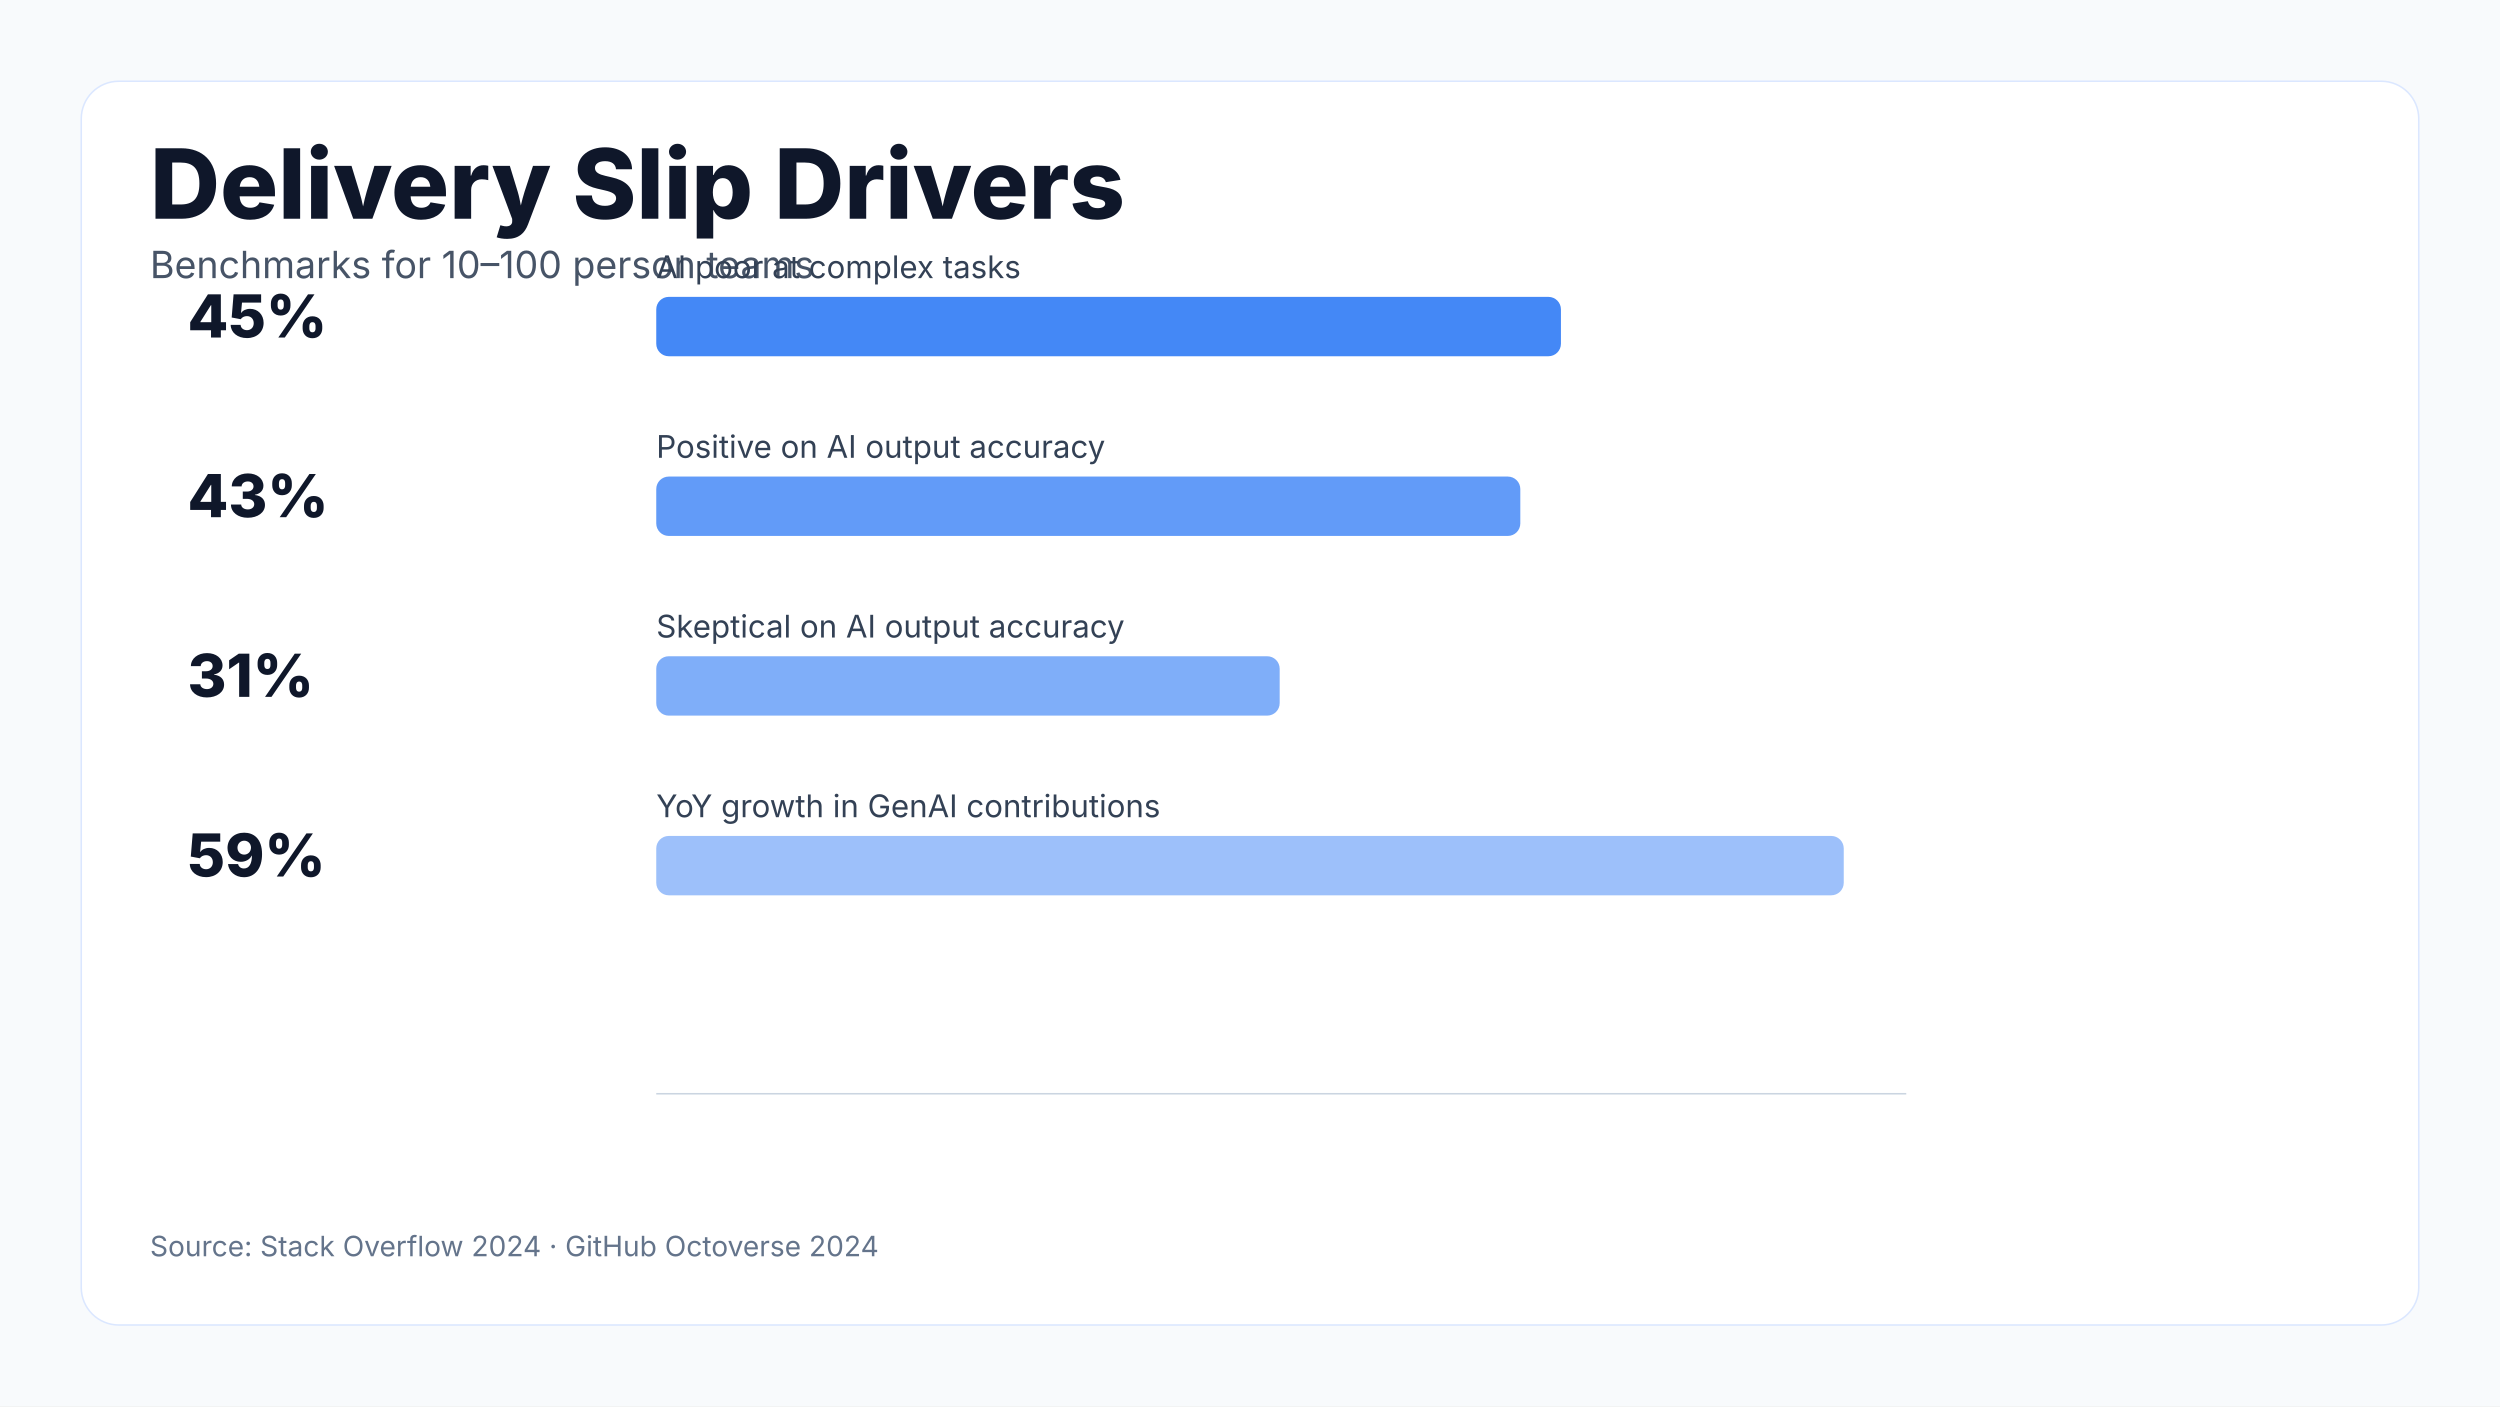
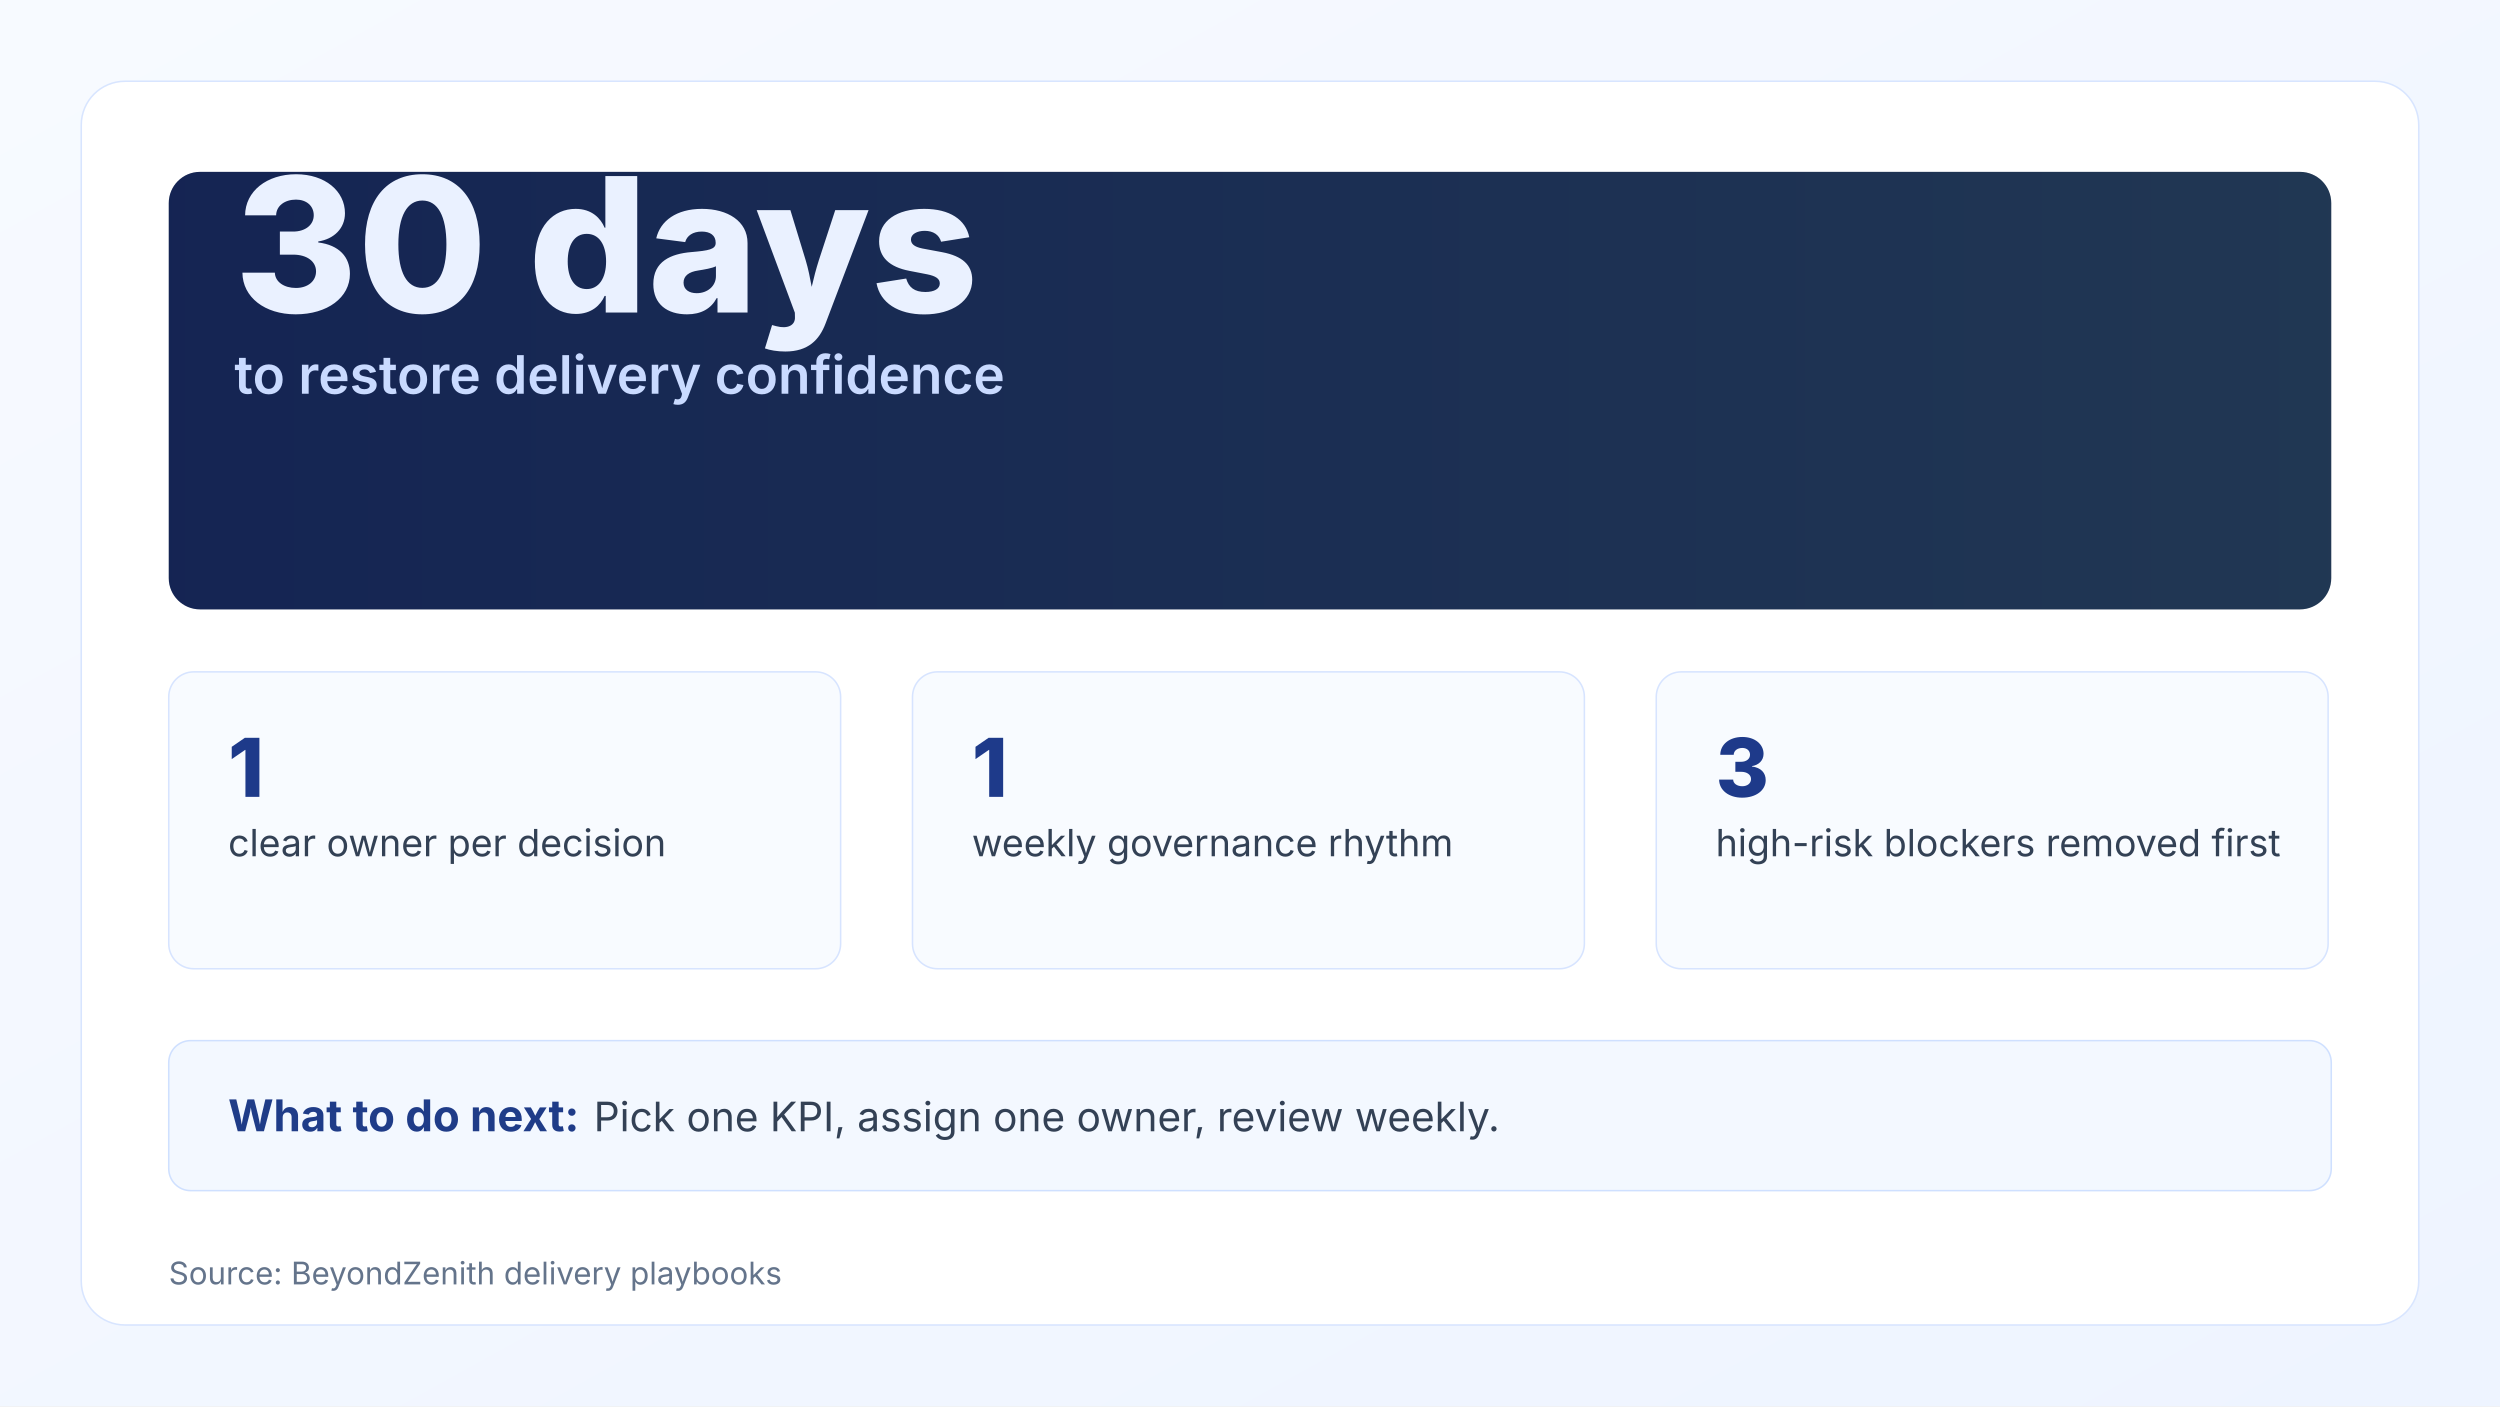
- <svg xmlns="http://www.w3.org/2000/svg" width="1600" height="900" viewBox="0 0 1600 900" role="img" aria-label="Delivery Slip Drivers infographic">
-   <rect width="1600" height="900" fill="#f8fafc" />
-   <rect x="52" y="52" width="1496" height="796" rx="24" fill="#ffffff" stroke="#dbe7ff" />
-   <text x="96" y="140" font-size="62" font-family="Inter,Arial,sans-serif" font-weight="800" fill="#0f172a">Delivery Slip Drivers</text>
-   <text x="96" y="178" font-size="24" font-family="Inter,Arial,sans-serif" fill="#475467">Benchmarks for 10–100 person teams</text>
-   <rect x="420" y="190" width="579" height="38" rx="8" fill="#3b82f6" opacity="0.95" />
-   <text x="120" y="216" font-size="38" font-family="Inter,Arial,sans-serif" font-weight="800" fill="#0f172a">45%</text>
-   <text x="420" y="178" font-size="20" font-family="Inter,Arial,sans-serif" fill="#334155">AI poor at complex tasks</text>
-   <rect x="420" y="305" width="553" height="38" rx="8" fill="#3b82f6" opacity="0.8" />
-   <text x="120" y="331" font-size="38" font-family="Inter,Arial,sans-serif" font-weight="800" fill="#0f172a">43%</text>
-   <text x="420" y="293" font-size="20" font-family="Inter,Arial,sans-serif" fill="#334155">Positive on AI output accuracy</text>
-   <rect x="420" y="420" width="399" height="38" rx="8" fill="#3b82f6" opacity="0.65" />
-   <text x="120" y="446" font-size="38" font-family="Inter,Arial,sans-serif" font-weight="800" fill="#0f172a">31%</text>
-   <text x="420" y="408" font-size="20" font-family="Inter,Arial,sans-serif" fill="#334155">Skeptical on AI output accuracy</text>
-   <rect x="420" y="535" width="760" height="38" rx="8" fill="#3b82f6" opacity="0.5" />
-   <text x="120" y="561" font-size="38" font-family="Inter,Arial,sans-serif" font-weight="800" fill="#0f172a">59%</text>
-   <text x="420" y="523" font-size="20" font-family="Inter,Arial,sans-serif" fill="#334155">YoY growth in GenAI contributions</text>
-   <line x1="420" y1="700" x2="1220" y2="700" stroke="#cbd5e1" />
-   <text x="96" y="804" font-size="18" font-family="Inter,Arial,sans-serif" fill="#64748b">Source: Stack Overflow 2024 · GitHub Octoverse 2024</text>
+ <svg xmlns="http://www.w3.org/2000/svg" width="1600" height="900" viewBox="0 0 1600 900" role="img" aria-label="Insight metrics visual">
+   <defs>
+     <linearGradient id="bg" x1="0" y1="0" x2="1" y2="1">
+       <stop offset="0%" stop-color="#F7FAFF" />
+       <stop offset="100%" stop-color="#EEF4FF" />
+     </linearGradient>
+     <linearGradient id="acc" x1="0" y1="0" x2="1" y2="0">
+       <stop offset="0%" stop-color="#2F5BFF" />
+       <stop offset="100%" stop-color="#7DD3FC" />
+     </linearGradient>
+   </defs>
+   <rect width="1600" height="900" fill="url(#bg)" />
+   <rect x="52" y="52" width="1496" height="796" rx="28" fill="#FFFFFF" stroke="#D8E5FF" />
+   <rect x="108" y="110" width="1384" height="280" rx="20" fill="#0F1A33" />
+   <rect x="108" y="110" width="1384" height="280" rx="20" fill="url(#acc)" opacity="0.16" />
+   <text x="150" y="200" font-family="Inter,Arial,sans-serif" font-size="120" font-weight="800" fill="#EAF1FF">30 days</text>
+   <text x="150" y="252" font-family="Inter,Arial,sans-serif" font-size="34" font-weight="600" fill="#C9DAFF">to restore delivery confidence</text>
+   <rect x="108" y="430" width="430" height="190" rx="16" fill="#F8FBFF" stroke="#D7E4FF" />
+   <rect x="584" y="430" width="430" height="190" rx="16" fill="#F8FBFF" stroke="#D7E4FF" />
+   <rect x="1060" y="430" width="430" height="190" rx="16" fill="#F8FBFF" stroke="#D7E4FF" />
+   <text x="146" y="510" font-family="Inter,Arial,sans-serif" font-size="52" font-weight="800" fill="#1E3A8A">1</text>
+   <text x="146" y="548" font-family="Inter,Arial,sans-serif" font-size="24" fill="#334155">clear owner per decision</text>
+   <text x="622" y="510" font-family="Inter,Arial,sans-serif" font-size="52" font-weight="800" fill="#1E3A8A">1</text>
+   <text x="622" y="548" font-family="Inter,Arial,sans-serif" font-size="24" fill="#334155">weekly governance rhythm</text>
+   <text x="1098" y="510" font-family="Inter,Arial,sans-serif" font-size="52" font-weight="800" fill="#1E3A8A">3</text>
+   <text x="1098" y="548" font-family="Inter,Arial,sans-serif" font-size="24" fill="#334155">high-risk blockers removed first</text>
+   <rect x="108" y="666" width="1384" height="96" rx="14" fill="#F3F8FF" stroke="#CFE0FF" />
+   <text x="146" y="724" font-family="Inter,Arial,sans-serif" font-size="28" font-weight="700" fill="#1F3C88">What to do next:</text>
+   <text x="380" y="724" font-family="Inter,Arial,sans-serif" font-size="26" fill="#334155">Pick one KPI, assign one owner, review weekly.</text>
+   <text x="108" y="822" font-family="Inter,Arial,sans-serif" font-size="20" fill="#64748B">Source: BeyondZenith delivery playbooks</text>
</svg>
